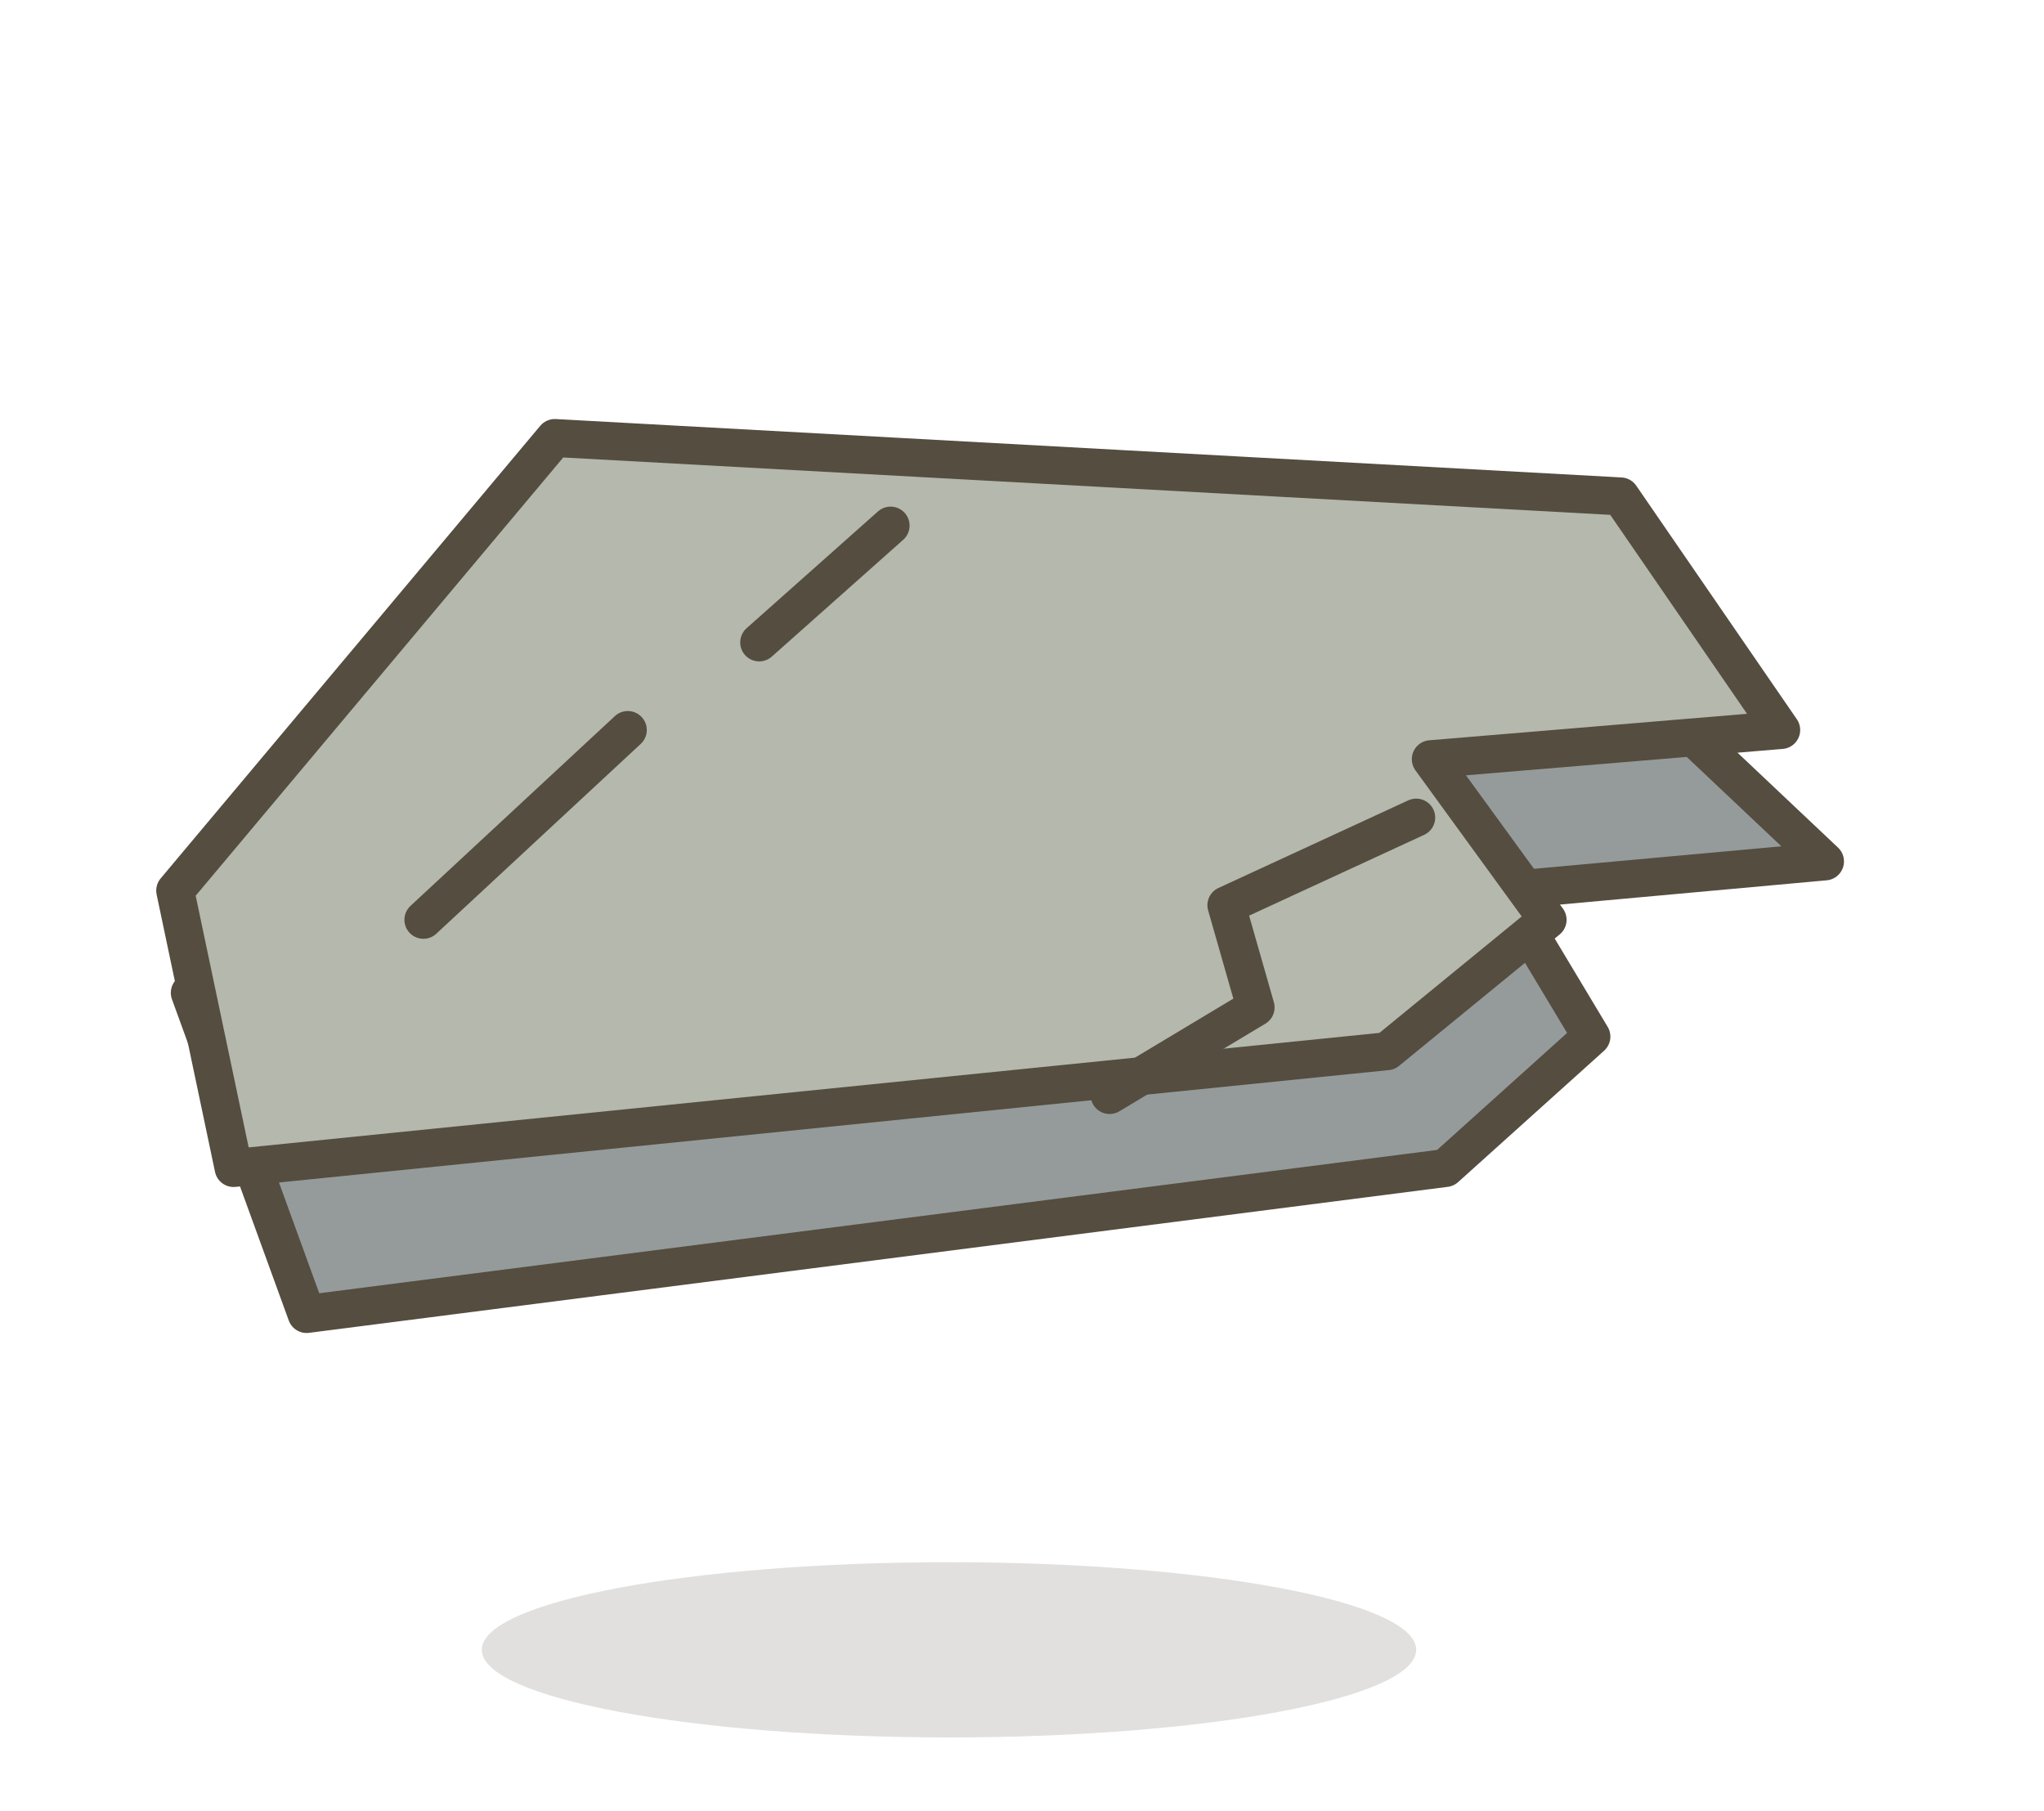
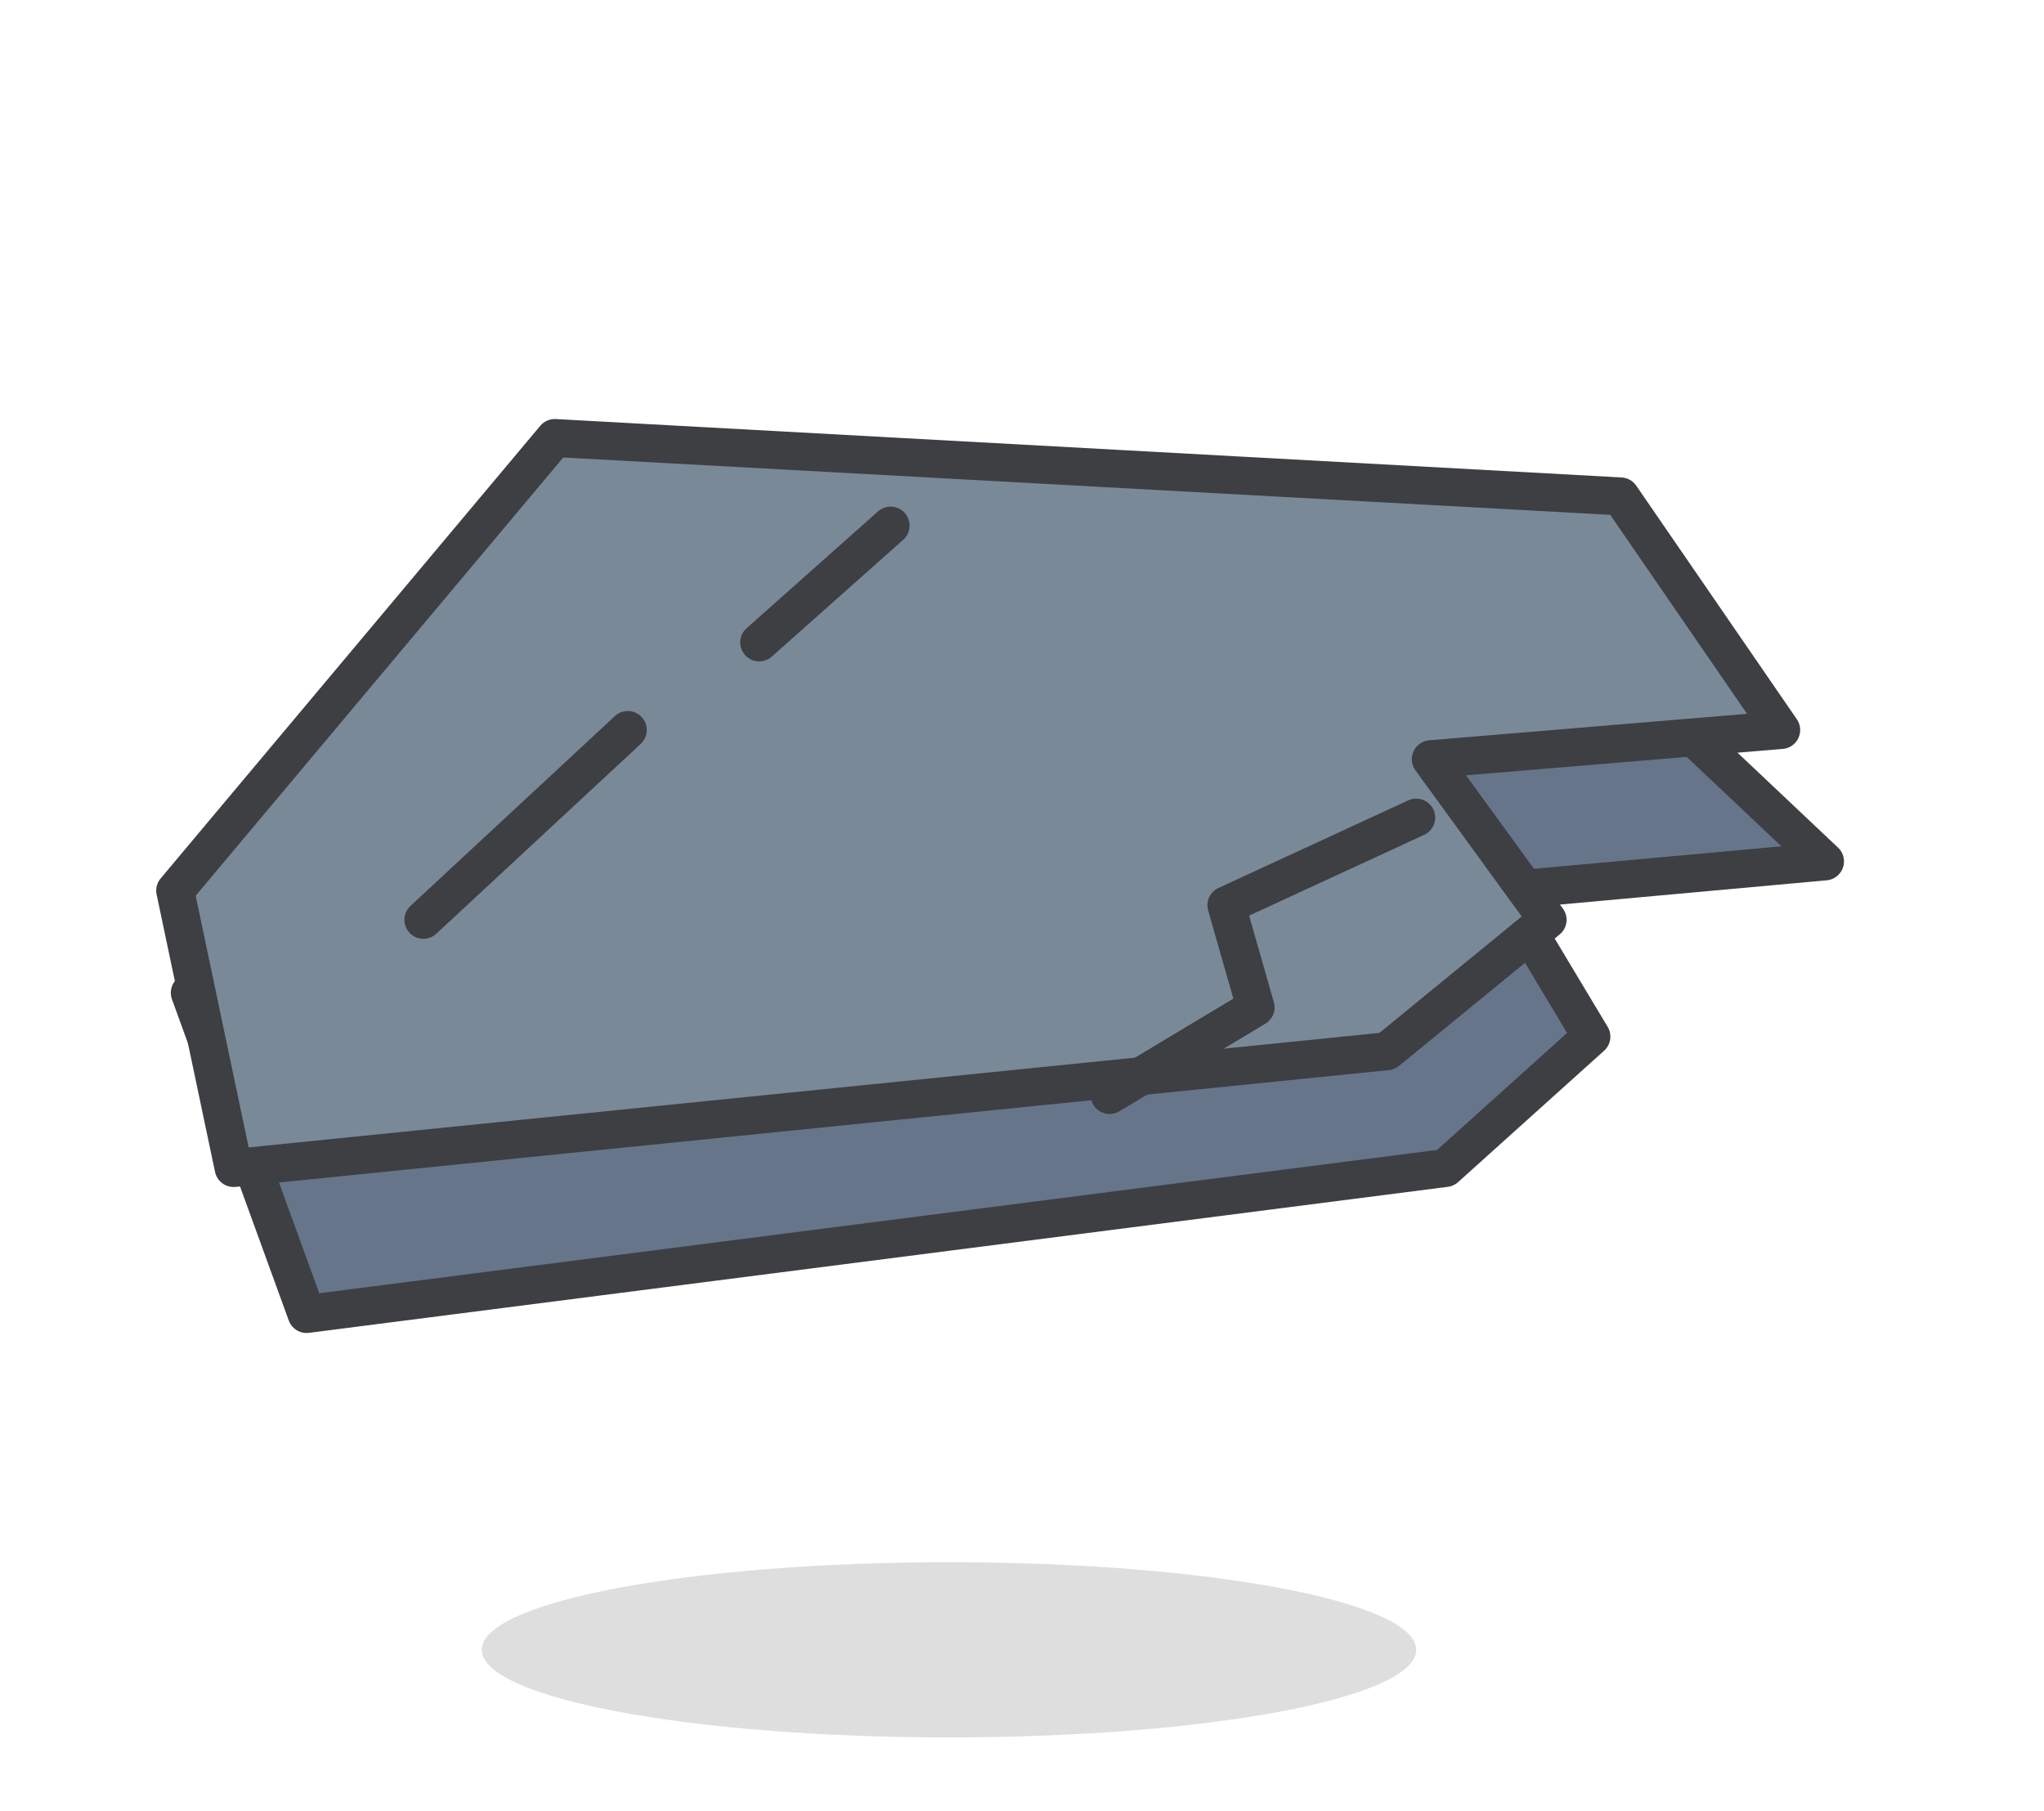
<svg xmlns="http://www.w3.org/2000/svg" width="140" height="124" viewBox="0 0 140 124">
-   <ellipse cx="65" cy="113" rx="32" ry="6" fill="#55483c" opacity=".17" />
-   <g stroke="#544d40" stroke-width="2.6" stroke-linejoin="round" stroke-linecap="round">
-     <path fill="#959b9b" d="m13 68 26-28 68 2 18 17-22 2 6 10-10 9-78 10z" />
-     <path fill="#b4b8ad" d="m12 61 26-31 73 4 11 16-24 2 8 11-11 9-79 8z" />
+   <ellipse cx="65" cy="113" rx="32" ry="6" fill="#3e3c40" opacity=".17" />
+   <g stroke="#3d3f43" stroke-width="2.6" stroke-linejoin="round" stroke-linecap="round">
+     <path fill="#66758a" d="m13 68 26-28 68 2 18 17-22 2 6 10-10 9-78 10z" />
+     <path fill="#798998" d="m12 61 26-31 73 4 11 16-24 2 8 11-11 9-79 8z" />
    <path fill="none" d="m29 63 14-13m9-6 9-8m36 20-13 6 2 7-10 6" />
  </g>
</svg>
